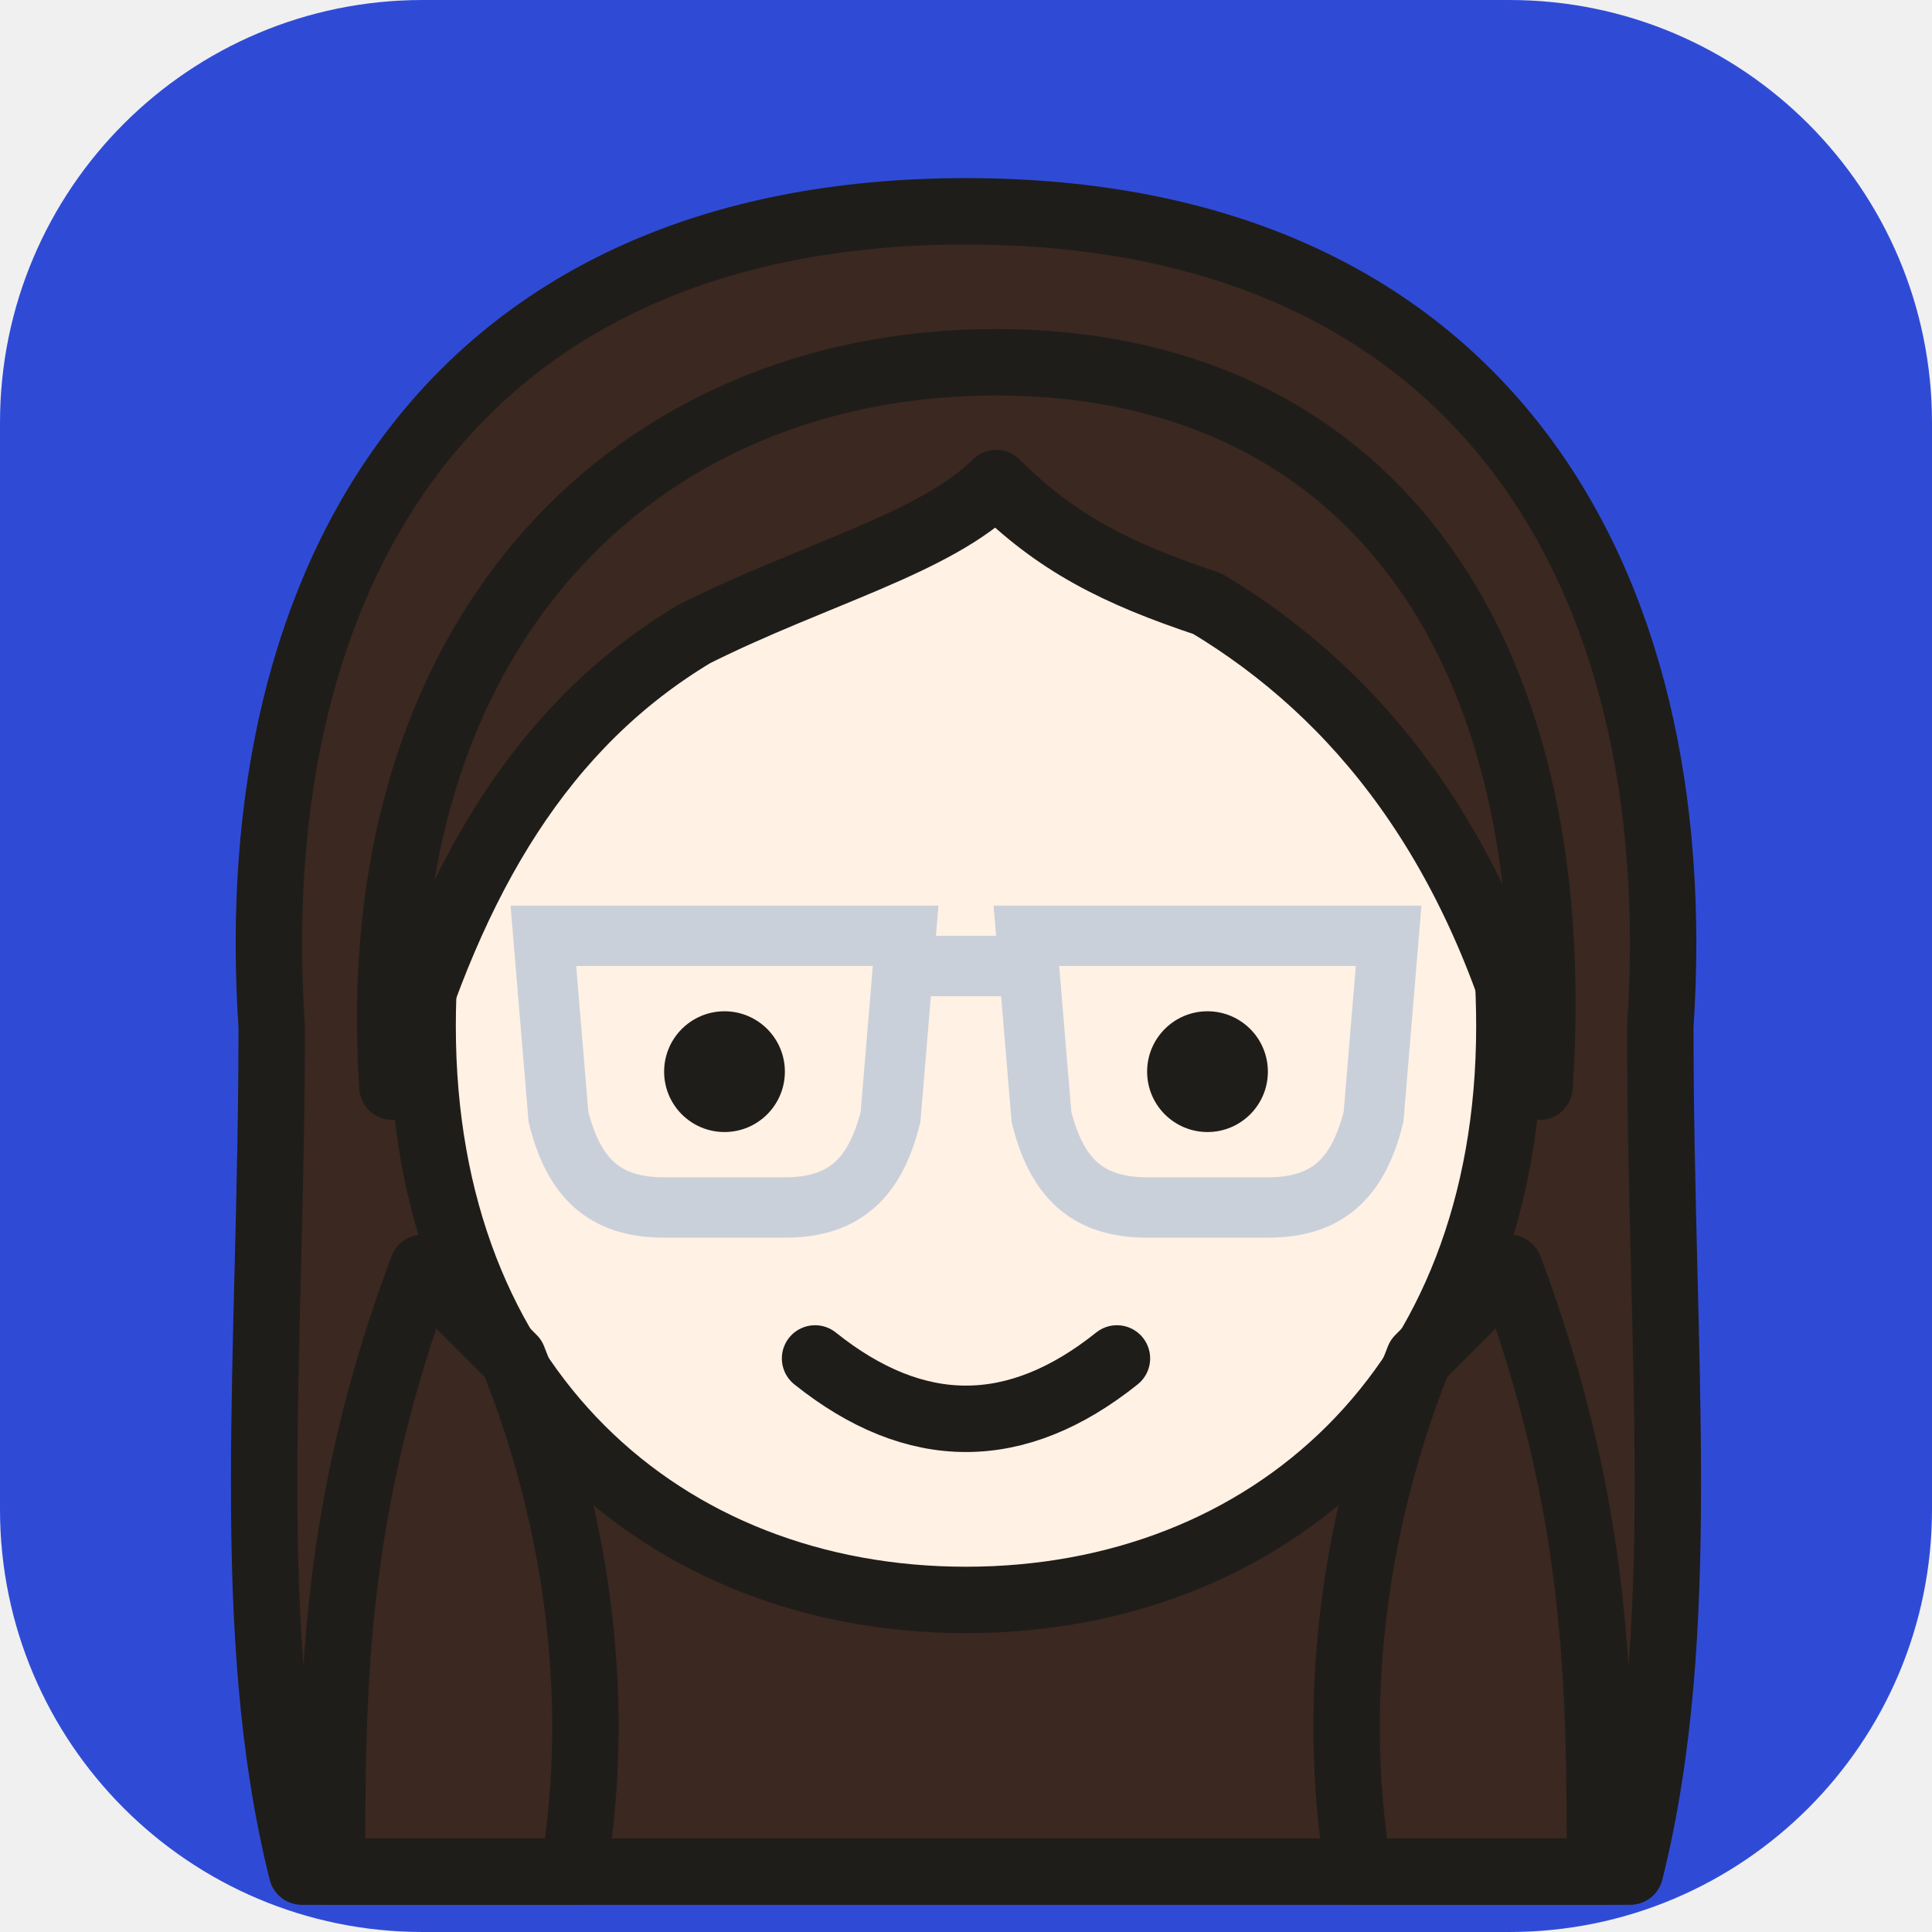
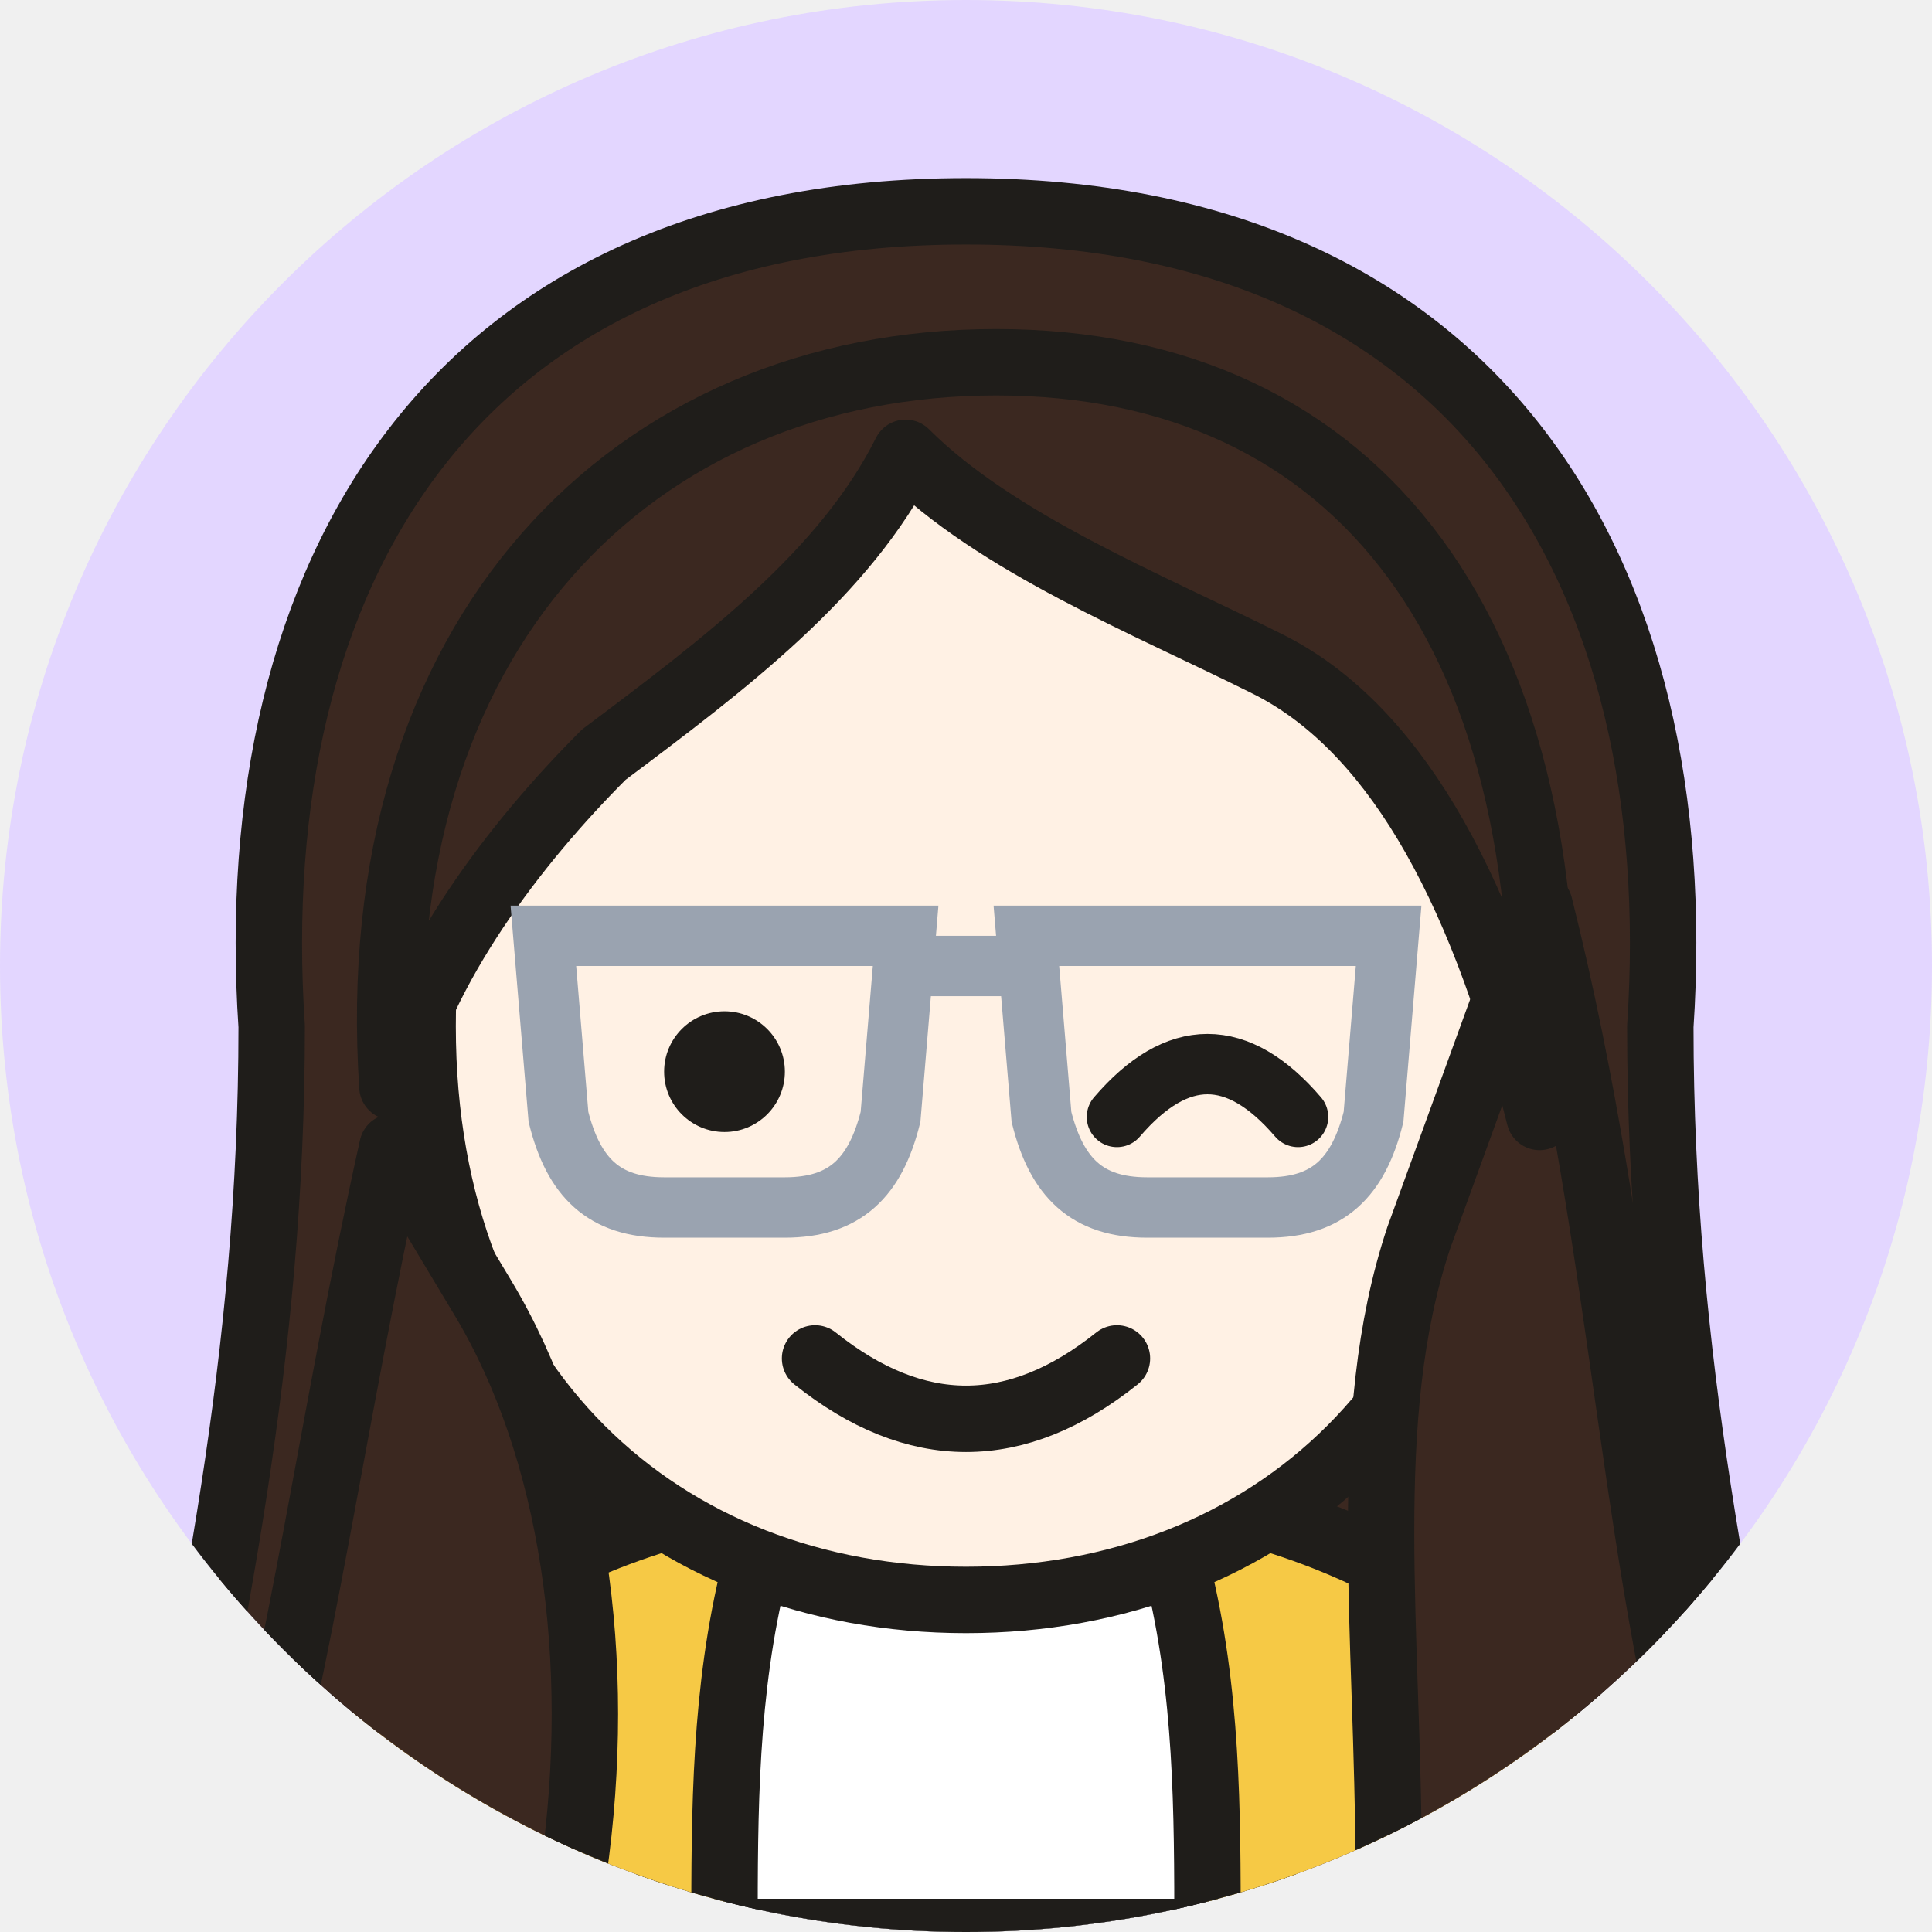
<svg xmlns="http://www.w3.org/2000/svg" viewBox="0 0 64 64">
-   <rect width="64" height="64" rx="14" fill="#2f4bd6" />
-   <g stroke="#1f1d1a" stroke-width="2.2" stroke-linecap="round" stroke-linejoin="round">
-     <path d="M32 7 C15 7 8 19 9 34 C9 45 8 54 10 62 L54 62 C56 54 55 45 55 34 C56 19 49 7 32 7 Z" fill="#3b2820" />
+   <circle cx="32" cy="32" r="32" fill="#e3d6ff" />
+   <clipPath id="c">
+     <circle cx="32" cy="32" r="32" />
+   </clipPath>
+   <g clip-path="url(#c)" stroke="#1f1d1a" stroke-width="2.2" stroke-linecap="round" stroke-linejoin="round">
+     <path d="M32 7 C15 7 8 19 9 34 C9 45 7 54 5 64 L59 64 C57 54 55 45 55 34 C56 19 49 7 32 7 Z" fill="#3b2820" />
+     <path d="M22 64 L23 52 C27 50 37 50 41 52 L42 64 Z" fill="#fff" />
+     <path d="M8 64 C9 58 15 52 23 50 L25 52 C24 56 24 60 24 64 Z M56 64 C55 58 49 52 41 50 L39 52 C40 56 40 60 40 64 Z" fill="#f6c945" />
    <path d="M32 14 C44 14 50 23 50 34 C50 46 42 53 32 53 C22 53 14 46 14 34 C14 23 20 14 32 14 Z" fill="#fff1e4" />
-     <path d="M14 42 C11 50 11 56 11 62 L19 62 C20 56 19 50 17 45 Z M50 42 C53 50 53 56 53 62 L45 62 C44 56 45 50 47 45 Z" fill="#3b2820" />
-     <path d="M13 36 C12 21 21 12 33 12 C45 12 52 21 51 36 C49 28 45 23 40 20 C37 19 35 18 33 16 C31 18 27 19 23 21 C18 24 15 29 13 36 Z" fill="#3b2820" />
+     <path d="M13 38 C11 47 10 55 8 62 L19 62 C20 55 19 48 16 43 Z M51 30 C54 42 54 52 57 62 L46 62 C46 54 45 47 47 41 Z" fill="#3b2820" />
+     <path d="M13 36 C12 21 21 12 33 12 C45 12 52 21 51 37 C49 29 46 24 42 22 C38 20 33 18 30 15 C28 19 24 22 20 25 C17 28 14 32 13 36 Z" fill="#3b2820" />
  </g>
-   <g fill="none" stroke="#c9d0da" stroke-width="2">
+   <g fill="none" stroke="#9aa3b0" stroke-width="2">
    <path d="M18 31 L30 31 L29.5 37 C29 39 28 40 26 40 L22 40 C20 40 19 39 18.5 37 Z" />
    <path d="M34 31 L46 31 L45.5 37 C45 39 44 40 42 40 L38 40 C36 40 35 39 34.5 37 Z" />
    <path d="M30 32 L34 32" />
  </g>
  <circle cx="24" cy="35.5" r="2" fill="#1f1d1a" />
-   <circle cx="40" cy="35.5" r="2" fill="#1f1d1a" />
+   <path d="M37 37 Q40 33.5 43 37" fill="none" stroke="#1f1d1a" stroke-width="2" stroke-linecap="round" />
  <path d="M27 45 Q32 49 37 45" fill="none" stroke="#1f1d1a" stroke-width="2.2" stroke-linecap="round" />
</svg>
